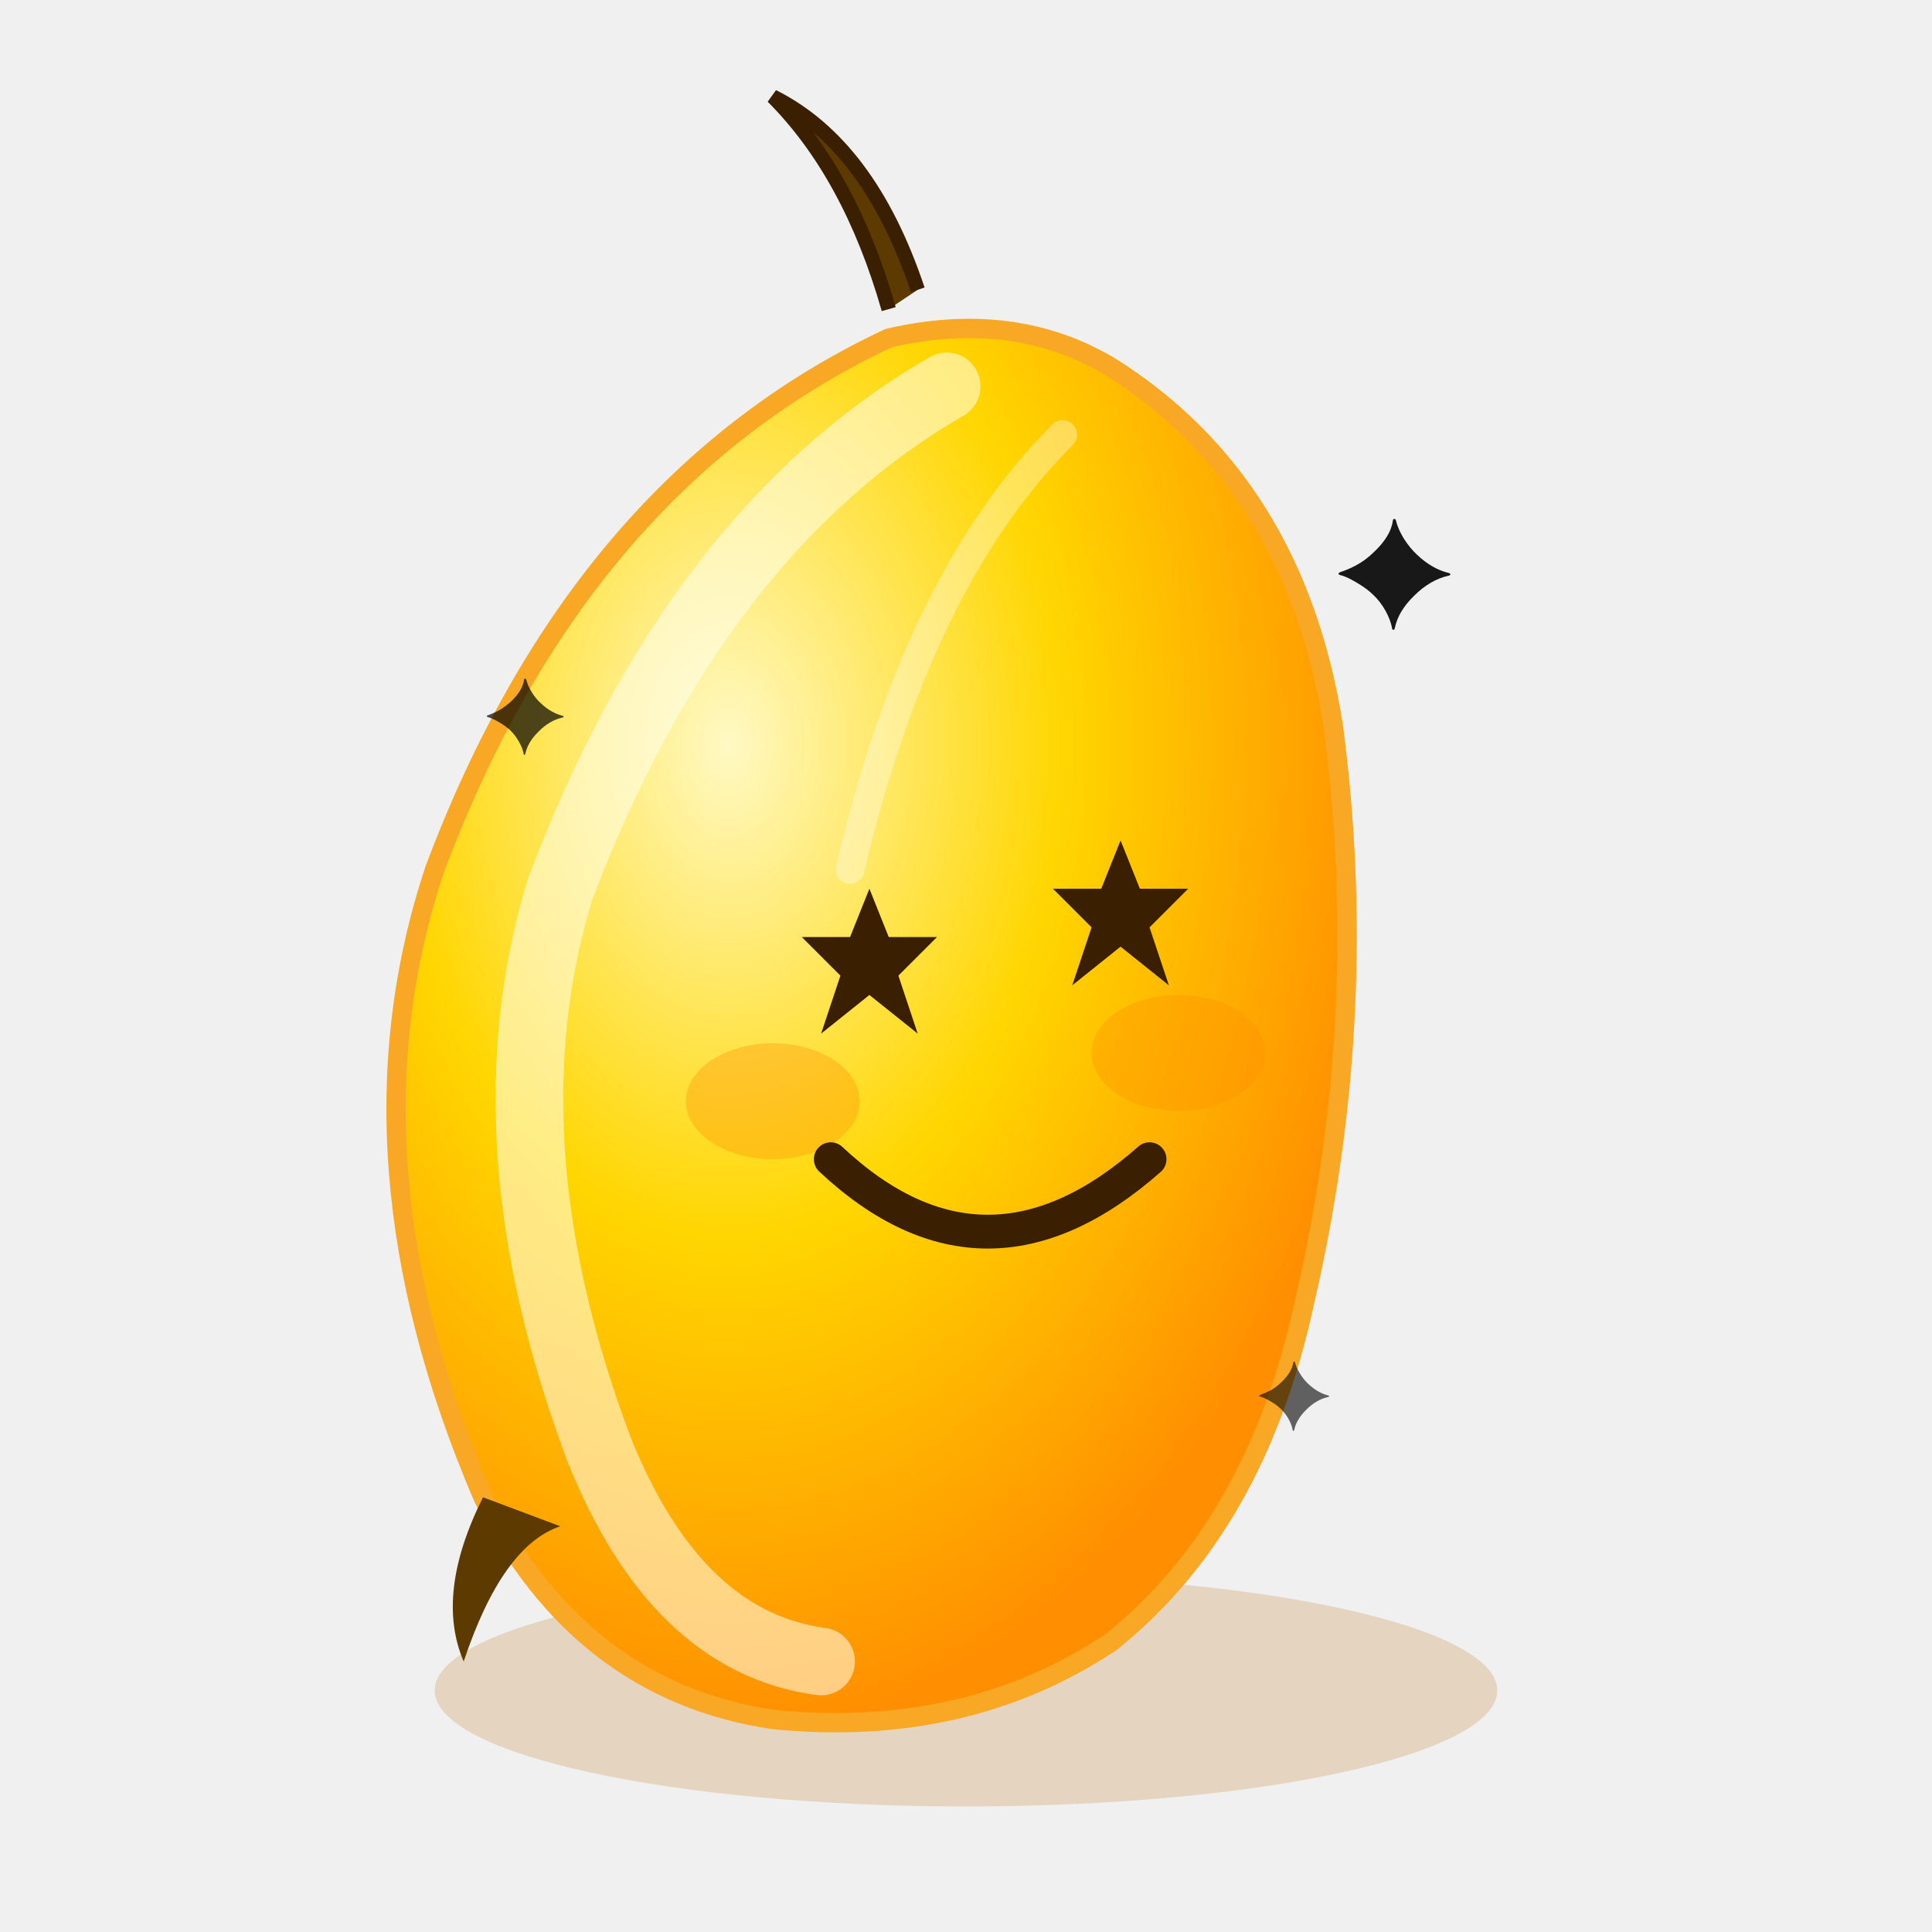
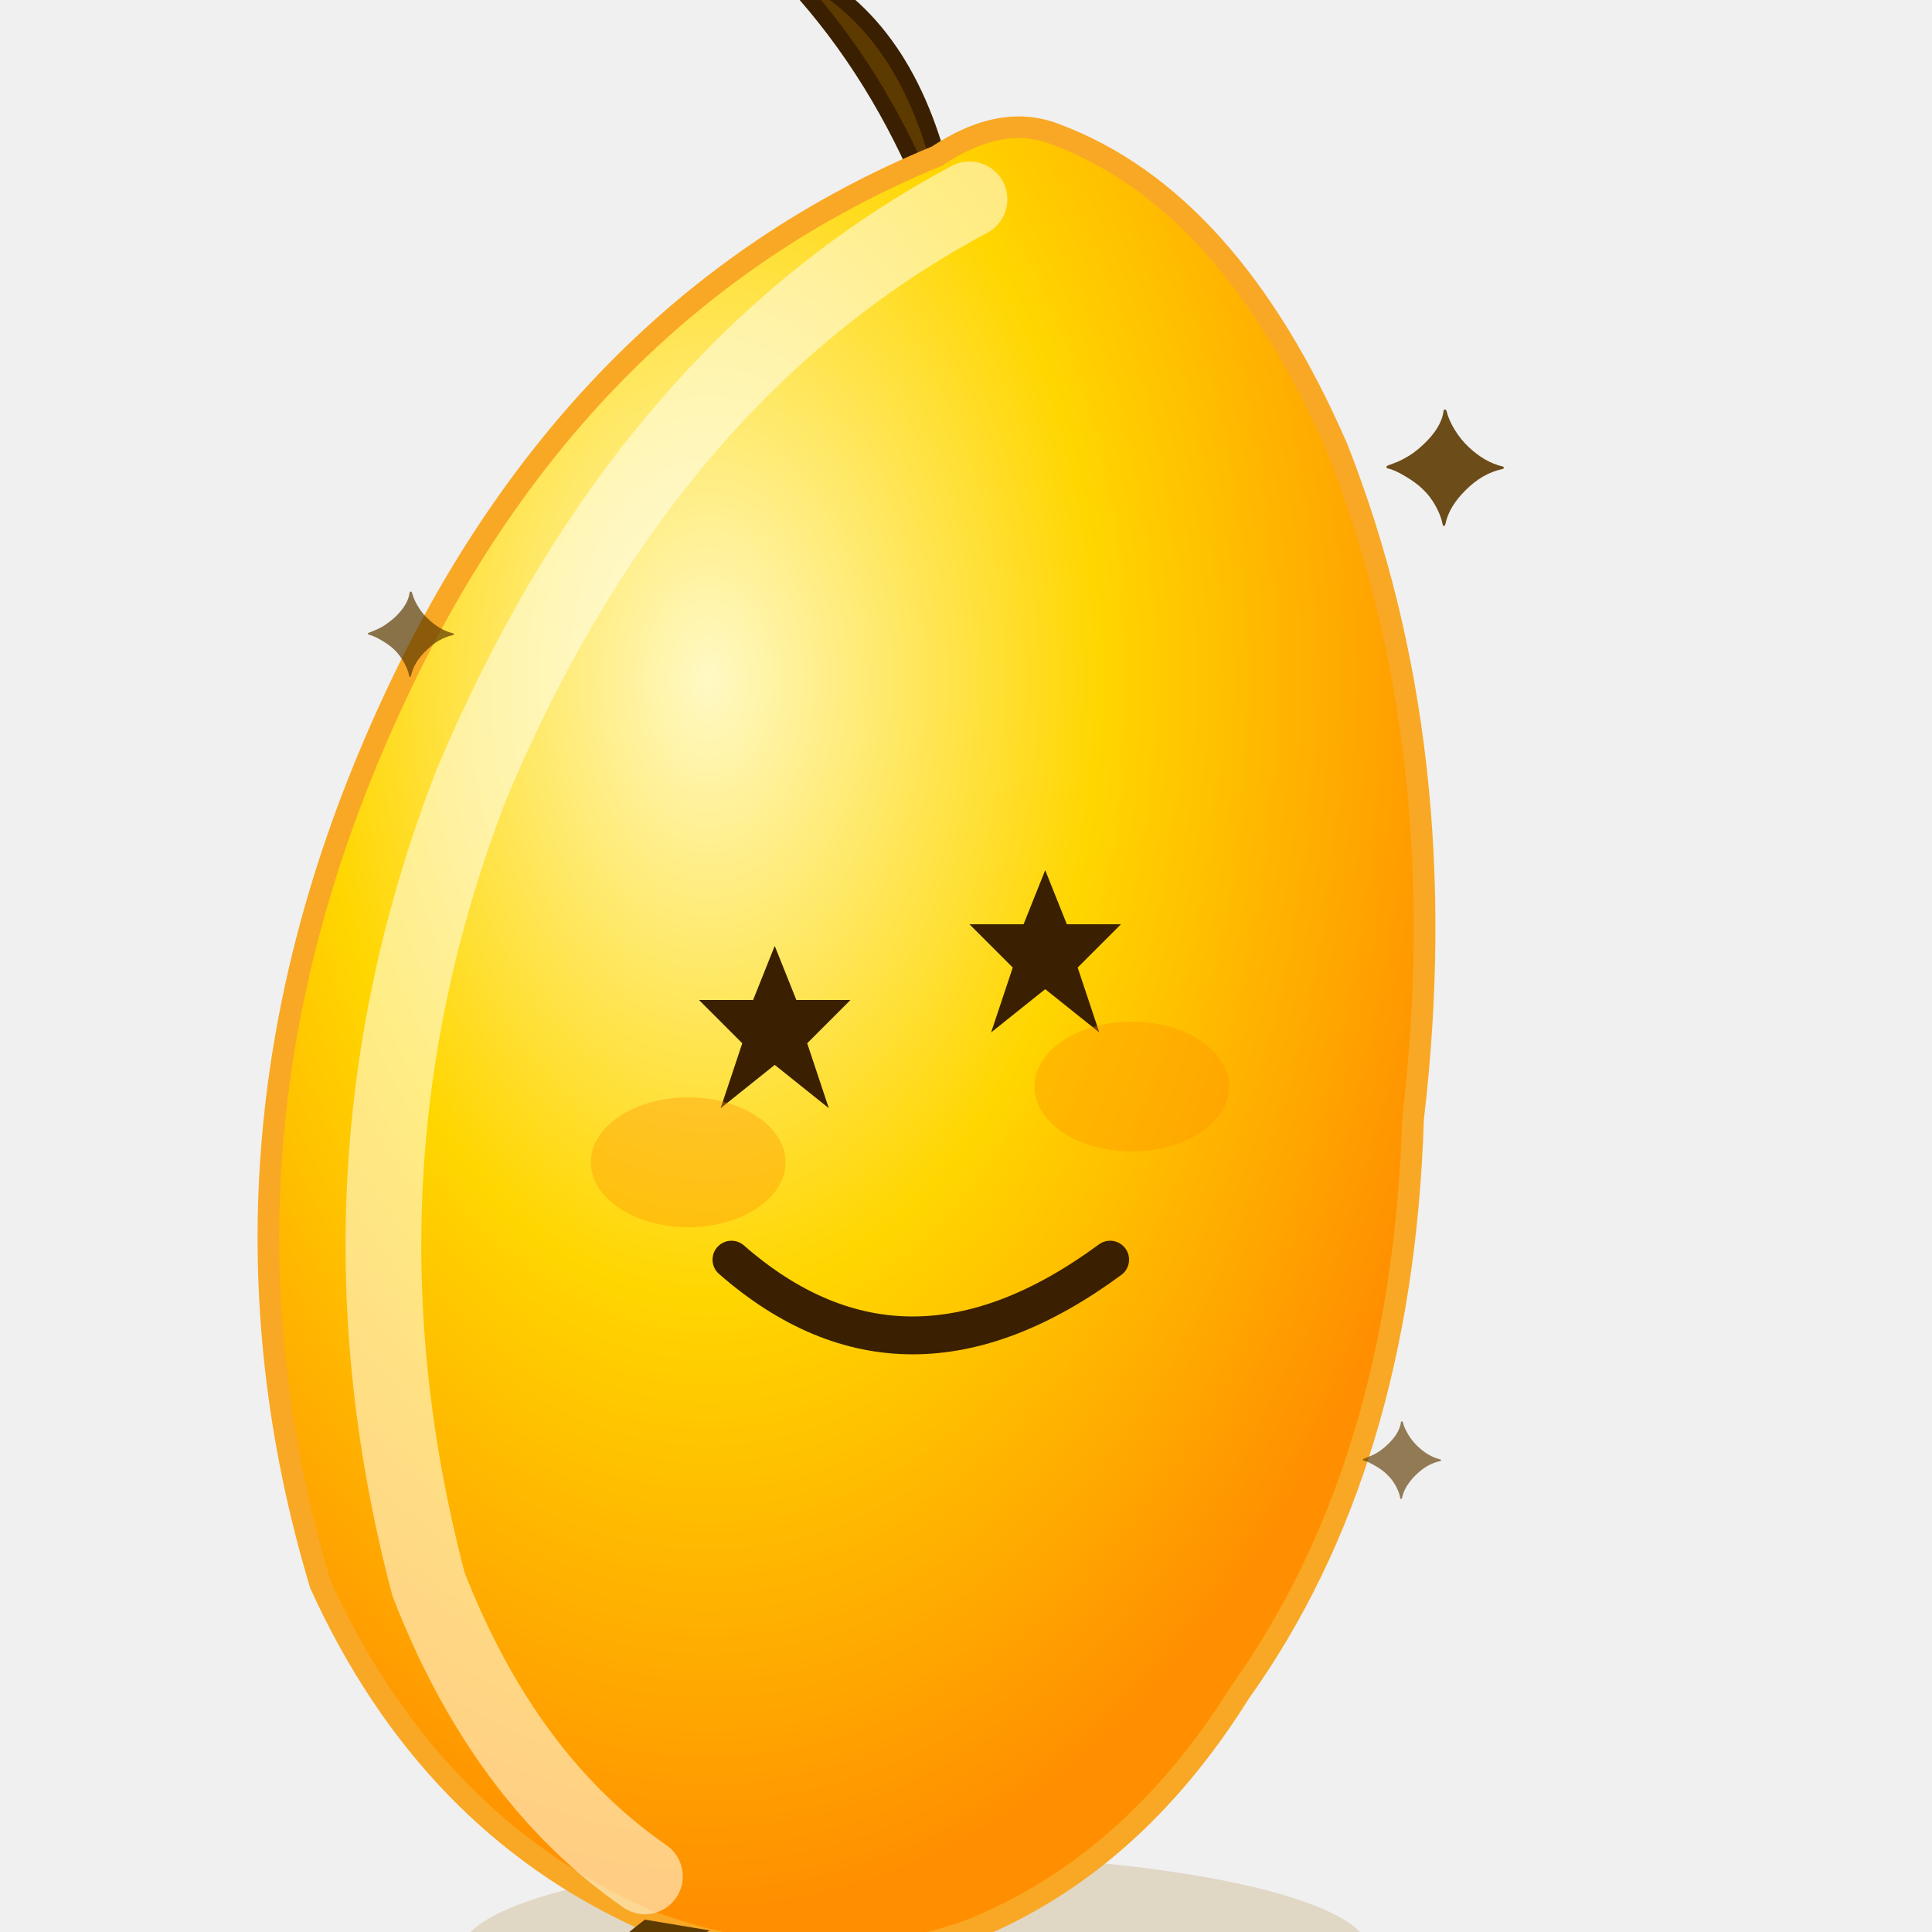
<svg xmlns="http://www.w3.org/2000/svg" viewBox="0 0 200 200" width="200" height="200">
  <defs>
-     <radialGradient id="goldGrad" cx="35%" cy="30%" r="70%">
+     <radialGradient id="g2" cx="38%" cy="30%" r="68%">
      <stop offset="0%" stop-color="#FFF9C4" />
      <stop offset="50%" stop-color="#FFD600" />
      <stop offset="100%" stop-color="#FF8F00" />
    </radialGradient>
  </defs>
-   <ellipse cx="100" cy="175" rx="55" ry="12" fill="rgba(180,100,0,0.2)" />
-   <path d="M95 30 Q90 15 80 10 Q88 18 92 32" fill="#5D3A00" stroke="#3a1f00" stroke-width="1.5" />
-   <path d="M92 35 Q60 50 45 90 Q35 120 50 155 Q60 175 80 178 Q100 180 115 170 Q130 158 135 135 Q142 105 138 75 Q134 50 115 38 Q105 32 92 35Z" fill="url(#goldGrad)" stroke="#F9A825" stroke-width="2" />
-   <path d="M98 40 Q72 55 58 92 Q50 118 62 150 Q70 170 85 172" fill="none" stroke="#FFFFF0" stroke-width="7" stroke-linecap="round" opacity="0.55" />
-   <path d="M110 45 Q95 60 88 90" fill="none" stroke="#FFFFFF" stroke-width="3" stroke-linecap="round" opacity="0.35" />
-   <path d="M50 155 Q45 165 48 172 Q52 160 58 158" fill="#5D3A00" />
-   <g transform="translate(90,100)">
-     <polygon points="0,-8 2,-3 7,-3 3,1 5,7 0,3 -5,7 -3,1 -7,-3 -2,-3" fill="#3a2000" />
+   <g transform="translate(97,108) scale(1.12) translate(-97,-108)">
+     <ellipse cx="95" cy="192" rx="42" ry="9" fill="rgba(160,100,0,0.18)" />
+     <path d="M97 26 Q93 12 82 8 Q90 16 95 27" fill="#5D3A00" stroke="#3a1f00" stroke-width="1.5" />
+     <path d="M97 26 Q63 40 46 78 Q28 118 40 158 Q50 180 70 189 Q86 195 100 190 Q115 184 125 168 Q140 147 141 115 Q145 81 134 53 Q124 30 108 24 Q103 22 97 26Z" fill="url(#g2)" stroke="#F9A825" stroke-width="2" />
+     <path d="M100 30 Q70 46 54 84 Q40 120 50 158 Q57 176 70 185" fill="none" stroke="#FFFFF0" stroke-width="7" stroke-linecap="round" opacity="0.55" />
+     <path d="M70 189 Q62 195 65 199 Q70 193 76 190" fill="#5D3A00" />
+     <g transform="translate(82,107)">
+       <polygon points="0,-8 2,-3 7,-3 3,1 5,7 0,3 -5,7 -3,1 -7,-3 -2,-3" fill="#3a2000" />
+     </g>
+     <g transform="translate(107,100)">
+       <polygon points="0,-8 2,-3 7,-3 3,1 5,7 0,3 -5,7 -3,1 -7,-3 -2,-3" fill="#3a2000" />
+     </g>
+     <ellipse cx="74" cy="119" rx="9" ry="6" fill="#FF8F00" opacity="0.35" />
+     <ellipse cx="115" cy="112" rx="9" ry="6" fill="#FF8F00" opacity="0.35" />
+     <path d="M78 128 Q94 142 113 128" fill="none" stroke="#3a2000" stroke-width="3.5" stroke-linecap="round" />
+     <text x="138" y="60" font-size="15" opacity="0.9" fill="#5D3A00">✦</text>
+     <text x="44" y="74" font-size="11" opacity="0.7" fill="#5D3A00">✦</text>
+     <text x="136" y="150" font-size="10" opacity="0.65" fill="#5D3A00">✦</text>
  </g>
-   <g transform="translate(116,95)">
-     <polygon points="0,-8 2,-3 7,-3 3,1 5,7 0,3 -5,7 -3,1 -7,-3 -2,-3" fill="#3a2000" />
-   </g>
-   <ellipse cx="80" cy="114" rx="9" ry="6" fill="#FF8F00" opacity="0.35" />
-   <ellipse cx="122" cy="109" rx="9" ry="6" fill="#FF8F00" opacity="0.35" />
-   <path d="M86 120 Q102 135 119 120" fill="none" stroke="#3a2000" stroke-width="3.5" stroke-linecap="round" />
-   <text x="138" y="65" font-size="16" opacity="0.9">✦</text>
-   <text x="50" y="78" font-size="11" opacity="0.7">✦</text>
-   <text x="130" y="148" font-size="10" opacity="0.6">✦</text>
</svg>
